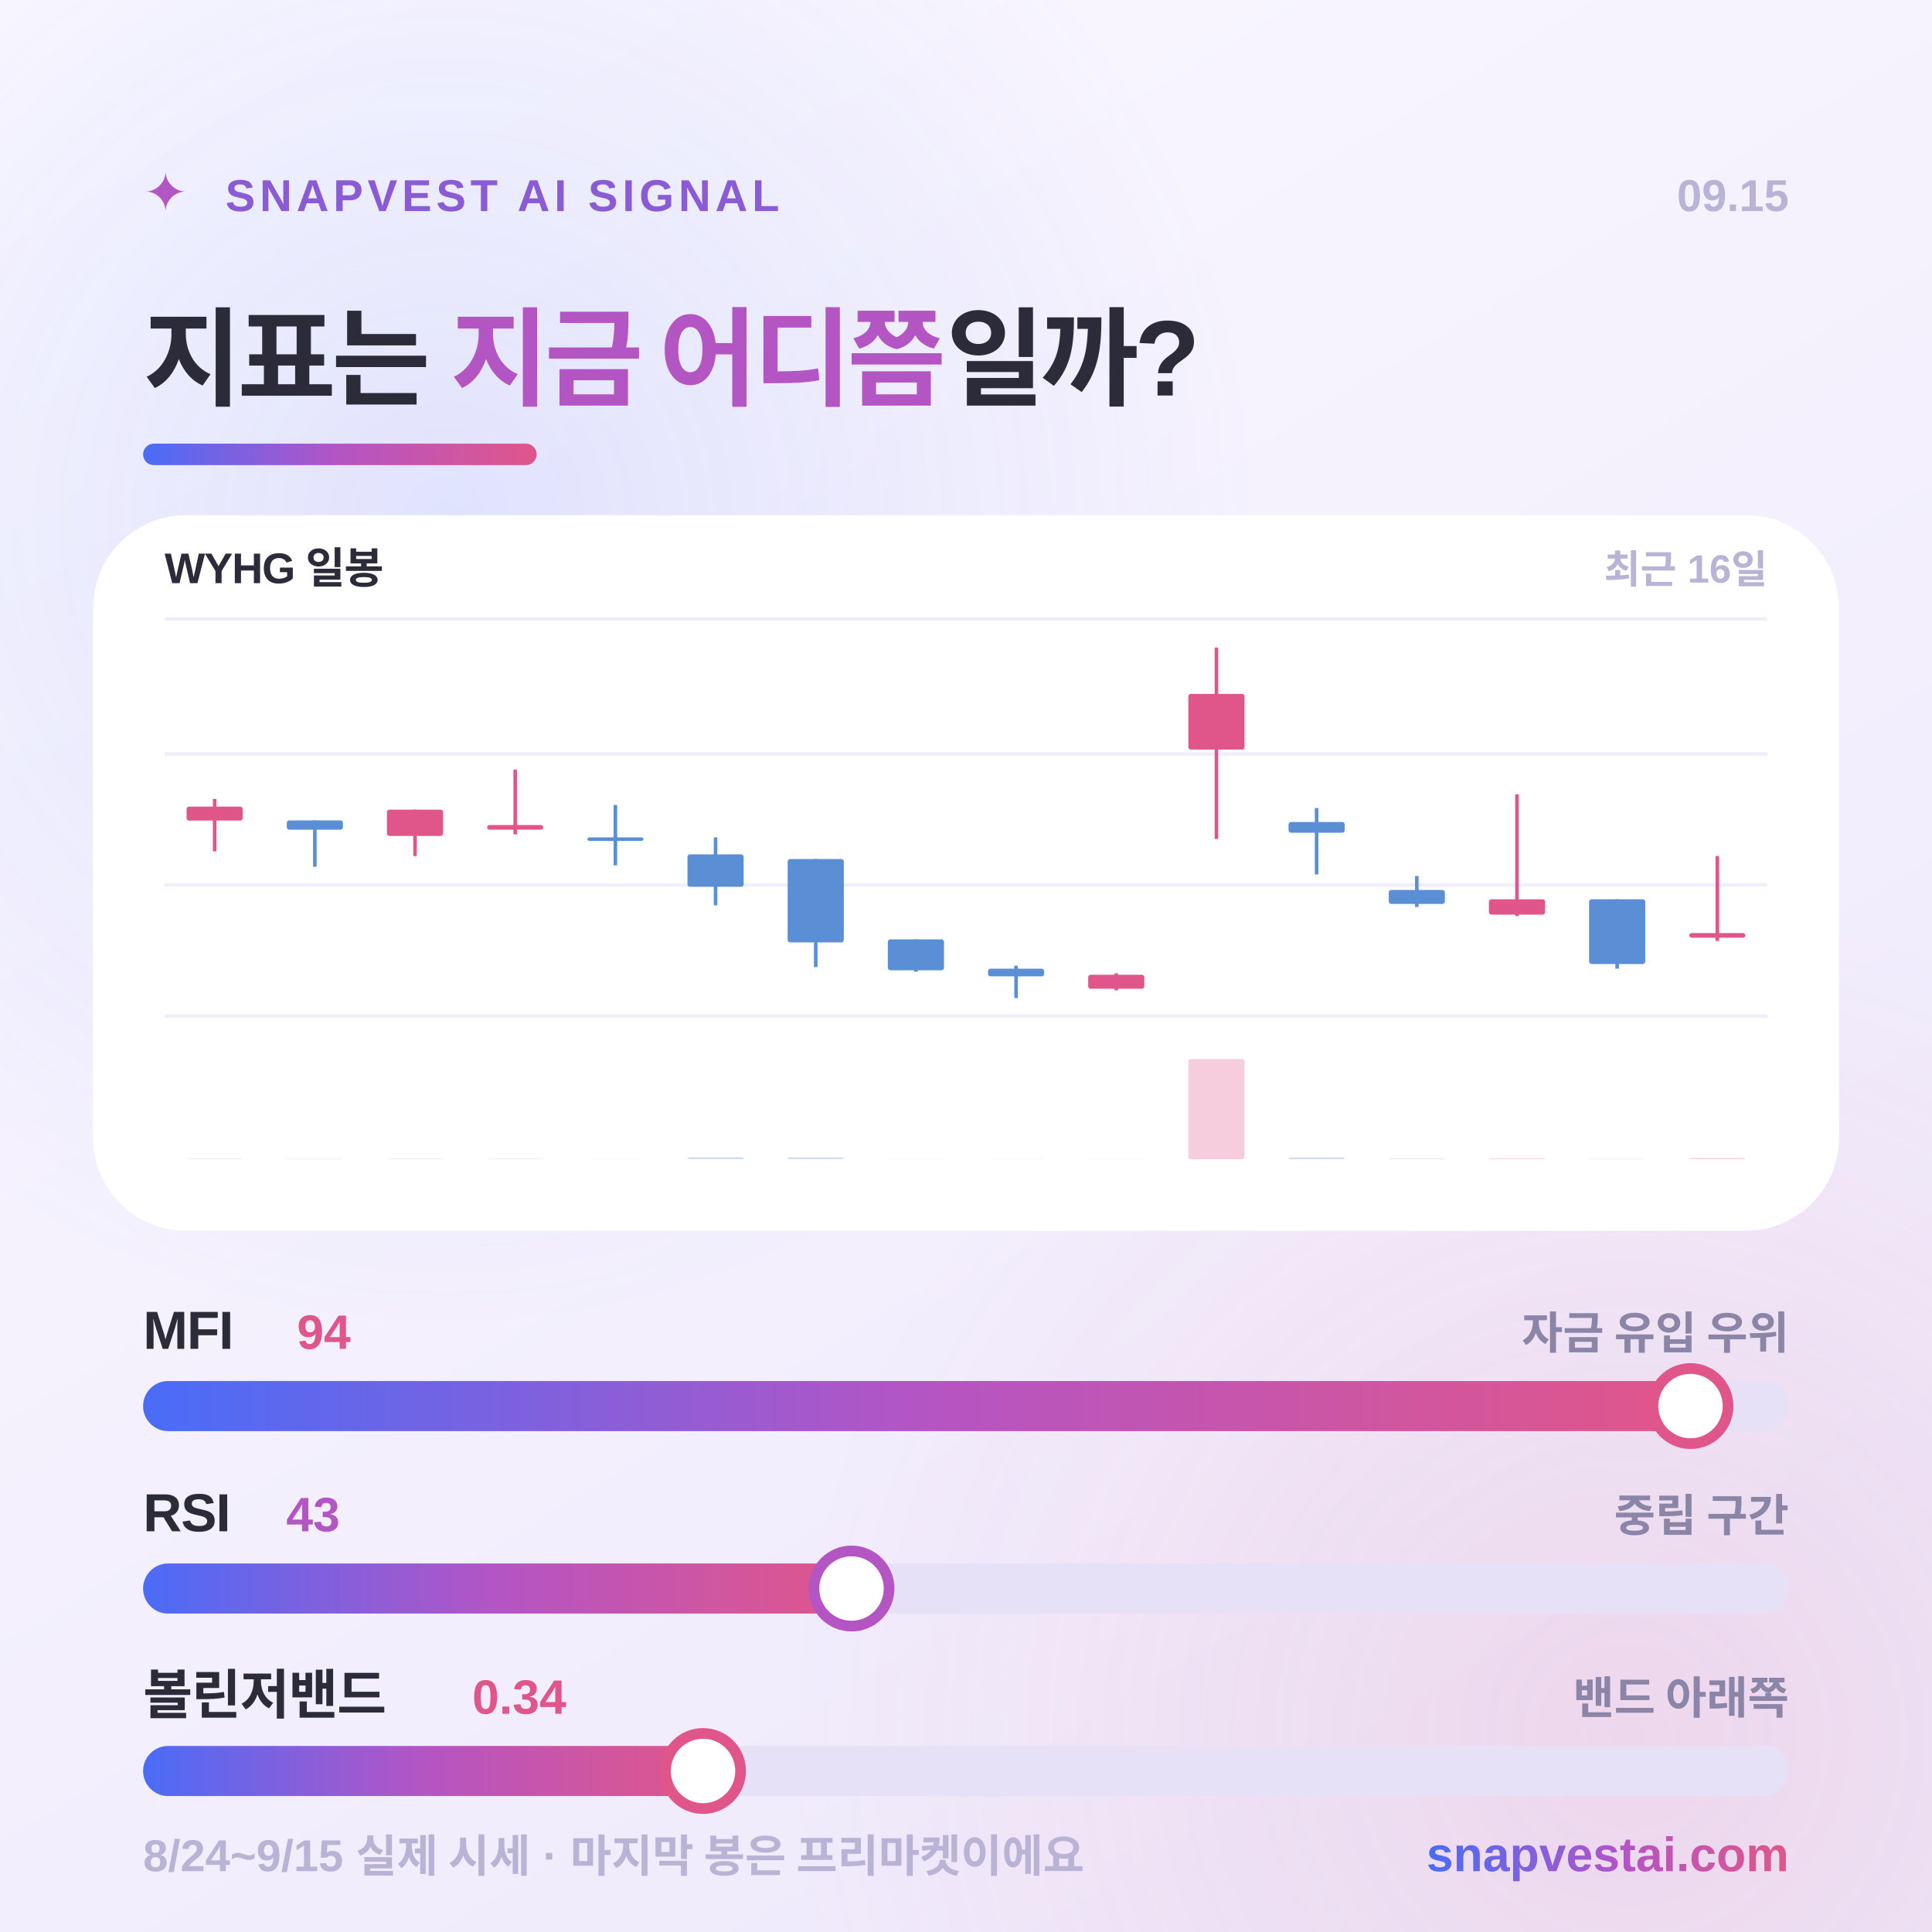
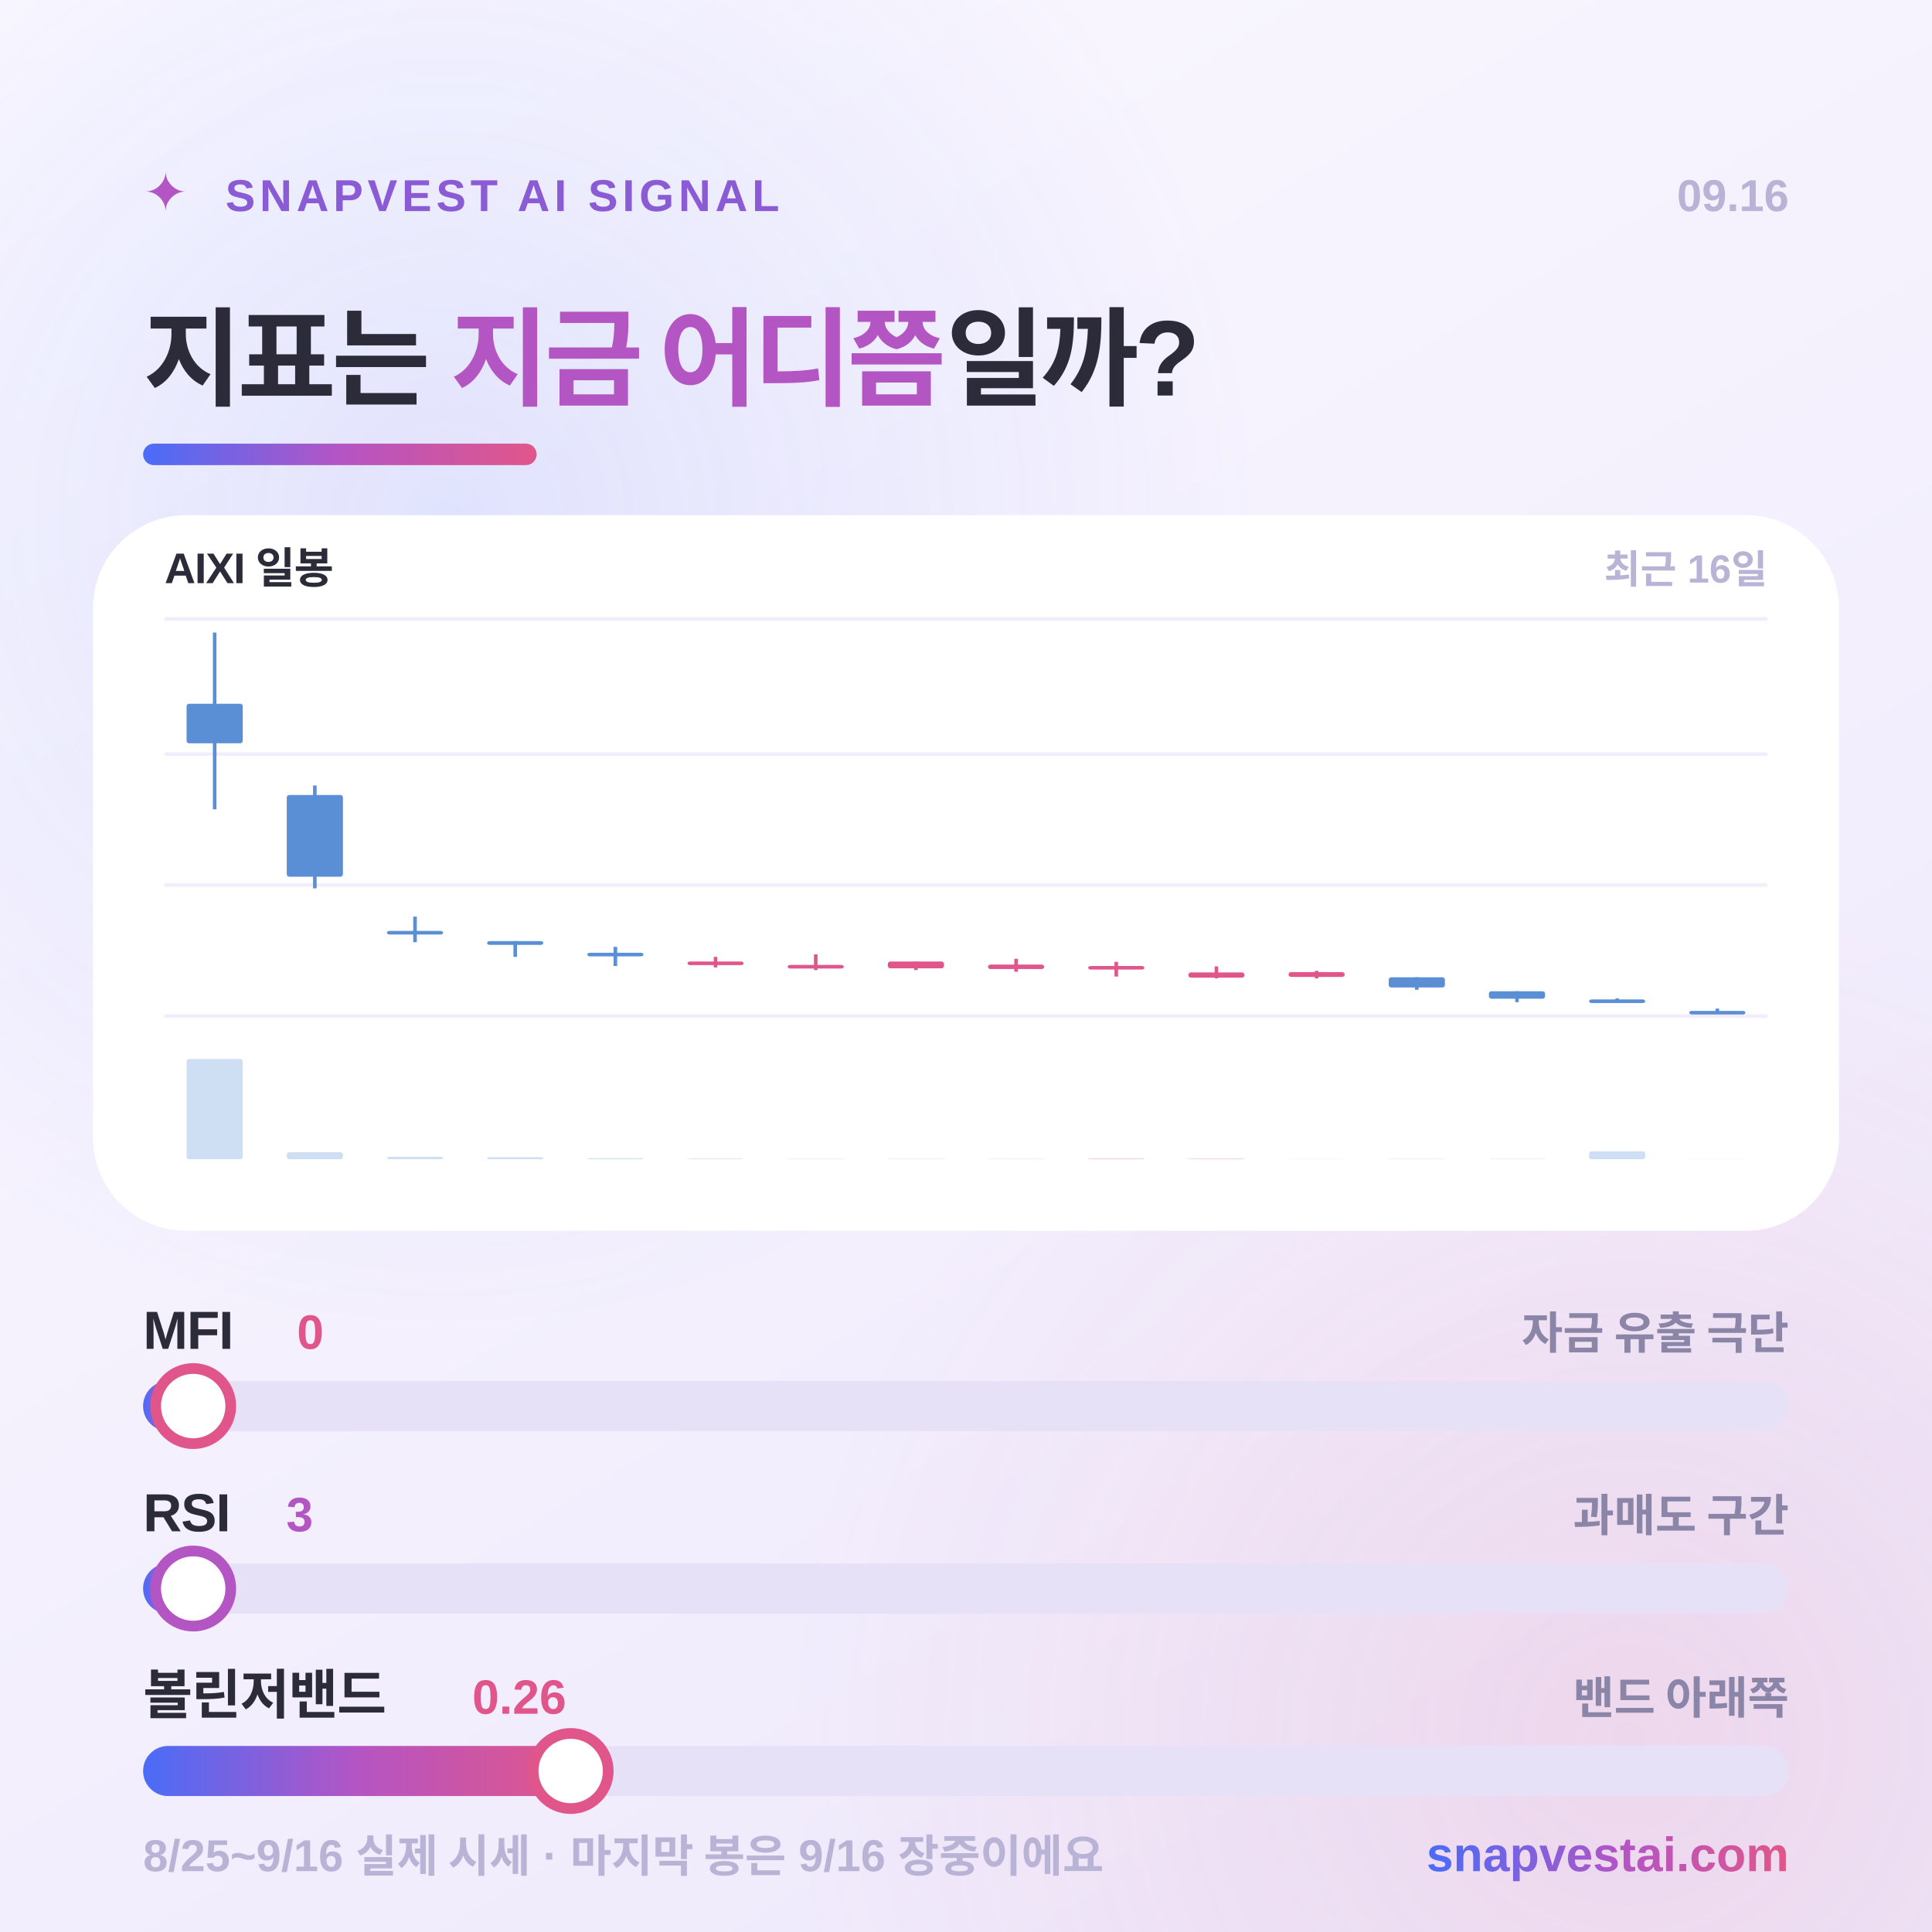
<svg xmlns="http://www.w3.org/2000/svg" width="1080" height="1080" viewBox="0 0 1080 1080" role="img">
  <defs>
    <linearGradient id="bg" x1="0" y1="0" x2="0.6" y2="1">
      <stop offset="0" stop-color="#FBF9FF" />
      <stop offset="1" stop-color="#EFEAFC" />
    </linearGradient>
    <linearGradient id="line" x1="0" y1="0" x2="1" y2="0">
      <stop offset="0" stop-color="#4A6CF7" />
      <stop offset="0.5" stop-color="#B455C4" />
      <stop offset="1" stop-color="#E0568A" />
    </linearGradient>
    <linearGradient id="dom" x1="0" y1="0" x2="1" y2="0">
      <stop offset="0" stop-color="#4A6CF7" />
      <stop offset="0.55" stop-color="#B455C4" />
      <stop offset="1" stop-color="#E0568A" />
    </linearGradient>
    <radialGradient id="m1" cx="0.5" cy="0.5" r="0.5">
      <stop offset="0" stop-color="#4A6CF7" stop-opacity="0.13" />
      <stop offset="1" stop-color="#4A6CF7" stop-opacity="0" />
    </radialGradient>
    <radialGradient id="m2" cx="0.5" cy="0.5" r="0.5">
      <stop offset="0" stop-color="#E0568A" stop-opacity="0.13" />
      <stop offset="1" stop-color="#E0568A" stop-opacity="0" />
    </radialGradient>
  </defs>
  <rect width="1080" height="1080" fill="url(#bg)" />
  <rect x="-200" y="-160" width="900" height="900" fill="url(#m1)" />
  <rect x="440" y="500" width="940" height="940" fill="url(#m2)" />
  <rect x="52" y="288" width="976" height="400" rx="52" fill="#FFFFFF" />
  <g font-family="Pretendard, Poppins, Arial, sans-serif">
-     <text x="92" y="326" font-size="24" font-weight="700" letter-spacing="-0.5" fill="#2B2B3A">WYHG 일봉</text>
+     <text x="92" y="326" font-size="24" font-weight="700" letter-spacing="-0.5" fill="#2B2B3A">AIXI 일봉</text>
    <text x="988" y="326" text-anchor="end" font-size="22" font-weight="600" fill="#B9B3D6">최근 16일</text>
  </g>
  <line x1="92" y1="568.0" x2="988" y2="568.0" stroke="#F1EDFA" stroke-width="2" />
  <line x1="92" y1="494.7" x2="988" y2="494.7" stroke="#F1EDFA" stroke-width="2" />
  <line x1="92" y1="421.5" x2="988" y2="421.5" stroke="#F1EDFA" stroke-width="2" />
  <line x1="92" y1="346.0" x2="988" y2="346.0" stroke="#F1EDFA" stroke-width="2" />
-   <line x1="120.0" y1="446.6" x2="120.0" y2="475.9" stroke="#E0568A" stroke-width="2" />
-   <rect x="104.3" y="450.9" width="31.4" height="7.8" rx="1.4" fill="#E0568A" />
-   <rect x="104.3" y="647.8" width="31.4" height="0.2" rx="1.4" fill="#E0568A" opacity="0.3" />
-   <line x1="176.0" y1="458.6" x2="176.0" y2="484.5" stroke="#5A8FD6" stroke-width="2" />
-   <rect x="160.3" y="458.6" width="31.4" height="5.2" rx="1.4" fill="#5A8FD6" />
-   <rect x="160.3" y="647.8" width="31.4" height="0.2" rx="1.4" fill="#5A8FD6" opacity="0.3" />
-   <line x1="232.0" y1="452.6" x2="232.0" y2="478.5" stroke="#E0568A" stroke-width="2" />
-   <rect x="216.3" y="452.6" width="31.4" height="14.7" rx="1.4" fill="#E0568A" />
-   <rect x="216.3" y="647.8" width="31.4" height="0.2" rx="1.4" fill="#E0568A" opacity="0.3" />
-   <line x1="288.0" y1="430.2" x2="288.0" y2="466.4" stroke="#E0568A" stroke-width="2" />
-   <rect x="272.3" y="461.2" width="31.4" height="2.6" rx="1.4" fill="#E0568A" />
-   <rect x="272.3" y="647.8" width="31.4" height="0.2" rx="1.4" fill="#E0568A" opacity="0.3" />
-   <line x1="344.0" y1="450.0" x2="344.0" y2="483.7" stroke="#5A8FD6" stroke-width="2" />
-   <rect x="328.3" y="468.1" width="31.4" height="2.0" rx="1.4" fill="#5A8FD6" />
-   <rect x="328.3" y="647.9" width="31.4" height="0.1" rx="1.4" fill="#5A8FD6" opacity="0.3" />
-   <line x1="400.0" y1="468.1" x2="400.0" y2="506.1" stroke="#5A8FD6" stroke-width="2" />
-   <rect x="384.3" y="477.6" width="31.4" height="18.1" rx="1.4" fill="#5A8FD6" />
-   <rect x="384.3" y="646.9" width="31.4" height="1.1" rx="1.4" fill="#5A8FD6" opacity="0.3" />
-   <line x1="456.0" y1="480.2" x2="456.0" y2="540.6" stroke="#5A8FD6" stroke-width="2" />
-   <rect x="440.3" y="480.2" width="31.4" height="46.6" rx="1.4" fill="#5A8FD6" />
-   <rect x="440.3" y="647.0" width="31.4" height="1.0" rx="1.4" fill="#5A8FD6" opacity="0.3" />
-   <line x1="512.0" y1="525.1" x2="512.0" y2="543.2" stroke="#5A8FD6" stroke-width="2" />
-   <rect x="496.3" y="525.1" width="31.4" height="17.3" rx="1.4" fill="#5A8FD6" />
-   <rect x="496.3" y="647.9" width="31.4" height="0.1" rx="1.4" fill="#5A8FD6" opacity="0.3" />
-   <line x1="568.0" y1="539.8" x2="568.0" y2="557.9" stroke="#5A8FD6" stroke-width="2" />
-   <rect x="552.3" y="541.5" width="31.4" height="4.3" rx="1.4" fill="#5A8FD6" />
-   <rect x="552.3" y="647.9" width="31.4" height="0.1" rx="1.4" fill="#5A8FD6" opacity="0.3" />
-   <line x1="624.0" y1="544.1" x2="624.0" y2="553.6" stroke="#E0568A" stroke-width="2" />
-   <rect x="608.3" y="544.9" width="31.4" height="7.8" rx="1.4" fill="#E0568A" />
-   <rect x="608.3" y="647.9" width="31.4" height="0.1" rx="1.4" fill="#E0568A" opacity="0.3" />
-   <line x1="680.0" y1="362.0" x2="680.0" y2="469.0" stroke="#E0568A" stroke-width="2" />
-   <rect x="664.3" y="387.9" width="31.4" height="31.1" rx="1.4" fill="#E0568A" />
-   <rect x="664.3" y="592.0" width="31.4" height="56.0" rx="1.4" fill="#E0568A" opacity="0.3" />
-   <line x1="736.0" y1="451.7" x2="736.0" y2="488.8" stroke="#5A8FD6" stroke-width="2" />
-   <rect x="720.3" y="459.5" width="31.4" height="6.0" rx="1.4" fill="#5A8FD6" />
-   <rect x="720.3" y="647.0" width="31.4" height="1.0" rx="1.4" fill="#5A8FD6" opacity="0.3" />
-   <line x1="792.0" y1="489.7" x2="792.0" y2="507.0" stroke="#5A8FD6" stroke-width="2" />
-   <rect x="776.3" y="497.5" width="31.4" height="7.8" rx="1.4" fill="#5A8FD6" />
-   <rect x="776.3" y="647.7" width="31.4" height="0.3" rx="1.4" fill="#5A8FD6" opacity="0.3" />
-   <line x1="848.0" y1="444.0" x2="848.0" y2="512.1" stroke="#E0568A" stroke-width="2" />
-   <rect x="832.3" y="502.7" width="31.4" height="8.6" rx="1.4" fill="#E0568A" />
-   <rect x="832.3" y="647.6" width="31.4" height="0.4" rx="1.4" fill="#E0568A" opacity="0.3" />
-   <line x1="904.0" y1="502.7" x2="904.0" y2="541.5" stroke="#5A8FD6" stroke-width="2" />
-   <rect x="888.3" y="502.7" width="31.4" height="36.2" rx="1.4" fill="#5A8FD6" />
-   <rect x="888.3" y="647.8" width="31.4" height="0.2" rx="1.4" fill="#5A8FD6" opacity="0.3" />
-   <line x1="960.0" y1="478.5" x2="960.0" y2="526.0" stroke="#E0568A" stroke-width="2" />
-   <rect x="944.3" y="521.6" width="31.4" height="2.6" rx="1.4" fill="#E0568A" />
-   <rect x="944.3" y="647.4" width="31.4" height="0.6" rx="1.4" fill="#E0568A" opacity="0.3" />
+   <line x1="120.0" y1="353.6" x2="120.0" y2="452.4" stroke="#5A8FD6" stroke-width="2" />
+   <rect x="104.3" y="393.4" width="31.4" height="22.1" rx="1.4" fill="#5A8FD6" />
+   <rect x="104.3" y="592.0" width="31.4" height="56.0" rx="1.4" fill="#5A8FD6" opacity="0.3" />
+   <line x1="176.0" y1="439.1" x2="176.0" y2="496.6" stroke="#5A8FD6" stroke-width="2" />
+   <rect x="160.3" y="444.4" width="31.4" height="45.7" rx="1.4" fill="#5A8FD6" />
+   <rect x="160.3" y="644.1" width="31.4" height="3.9" rx="1.4" fill="#5A8FD6" opacity="0.3" />
+   <line x1="232.0" y1="512.4" x2="232.0" y2="526.7" stroke="#5A8FD6" stroke-width="2" />
+   <rect x="216.3" y="520.4" width="31.4" height="2.0" rx="1.4" fill="#5A8FD6" />
+   <rect x="216.3" y="646.7" width="31.4" height="1.3" rx="1.4" fill="#5A8FD6" opacity="0.3" />
+   <line x1="288.0" y1="526.1" x2="288.0" y2="534.9" stroke="#5A8FD6" stroke-width="2" />
+   <rect x="272.3" y="526.1" width="31.4" height="2.1" rx="1.4" fill="#5A8FD6" />
+   <rect x="272.3" y="646.9" width="31.4" height="1.1" rx="1.4" fill="#5A8FD6" opacity="0.3" />
+   <line x1="344.0" y1="529.3" x2="344.0" y2="540.0" stroke="#5A8FD6" stroke-width="2" />
+   <rect x="328.3" y="532.6" width="31.4" height="2.0" rx="1.4" fill="#5A8FD6" />
+   <rect x="328.3" y="647.5" width="31.4" height="0.5" rx="1.4" fill="#5A8FD6" opacity="0.3" />
+   <line x1="400.0" y1="534.9" x2="400.0" y2="540.8" stroke="#E0568A" stroke-width="2" />
+   <rect x="384.3" y="537.5" width="31.4" height="2.0" rx="1.4" fill="#E0568A" />
+   <rect x="384.3" y="647.7" width="31.4" height="0.3" rx="1.4" fill="#E0568A" opacity="0.3" />
+   <line x1="456.0" y1="533.5" x2="456.0" y2="542.3" stroke="#E0568A" stroke-width="2" />
+   <rect x="440.3" y="539.4" width="31.4" height="2.0" rx="1.4" fill="#E0568A" />
+   <rect x="440.3" y="647.8" width="31.4" height="0.2" rx="1.4" fill="#E0568A" opacity="0.3" />
+   <line x1="512.0" y1="537.5" x2="512.0" y2="542.3" stroke="#E0568A" stroke-width="2" />
+   <rect x="496.3" y="537.5" width="31.4" height="3.8" rx="1.4" fill="#E0568A" />
+   <rect x="496.3" y="647.8" width="31.4" height="0.2" rx="1.4" fill="#E0568A" opacity="0.3" />
+   <line x1="568.0" y1="536.0" x2="568.0" y2="543.2" stroke="#E0568A" stroke-width="2" />
+   <rect x="552.3" y="539.2" width="31.4" height="2.5" rx="1.4" fill="#E0568A" />
+   <rect x="552.3" y="647.8" width="31.4" height="0.2" rx="1.4" fill="#E0568A" opacity="0.3" />
+   <line x1="624.0" y1="537.7" x2="624.0" y2="545.9" stroke="#E0568A" stroke-width="2" />
+   <rect x="608.3" y="540.0" width="31.4" height="2.0" rx="1.4" fill="#E0568A" />
+   <rect x="608.3" y="647.5" width="31.4" height="0.5" rx="1.4" fill="#E0568A" opacity="0.3" />
+   <line x1="680.0" y1="540.2" x2="680.0" y2="546.9" stroke="#E0568A" stroke-width="2" />
+   <rect x="664.3" y="543.6" width="31.4" height="2.9" rx="1.4" fill="#E0568A" />
+   <rect x="664.3" y="647.6" width="31.4" height="0.4" rx="1.4" fill="#E0568A" opacity="0.3" />
+   <line x1="736.0" y1="542.7" x2="736.0" y2="546.9" stroke="#E0568A" stroke-width="2" />
+   <rect x="720.3" y="543.4" width="31.4" height="2.7" rx="1.4" fill="#E0568A" />
+   <rect x="720.3" y="647.9" width="31.4" height="0.1" rx="1.4" fill="#E0568A" opacity="0.3" />
+   <line x1="792.0" y1="546.3" x2="792.0" y2="553.3" stroke="#5A8FD6" stroke-width="2" />
+   <rect x="776.3" y="546.3" width="31.4" height="5.7" rx="1.4" fill="#5A8FD6" />
+   <rect x="776.3" y="647.8" width="31.4" height="0.2" rx="1.4" fill="#5A8FD6" opacity="0.3" />
+   <line x1="848.0" y1="554.1" x2="848.0" y2="560.2" stroke="#5A8FD6" stroke-width="2" />
+   <rect x="832.3" y="554.1" width="31.4" height="4.2" rx="1.4" fill="#5A8FD6" />
+   <rect x="832.3" y="647.8" width="31.4" height="0.2" rx="1.4" fill="#5A8FD6" opacity="0.3" />
+   <line x1="904.0" y1="558.1" x2="904.0" y2="560.2" stroke="#5A8FD6" stroke-width="2" />
+   <rect x="888.3" y="558.7" width="31.4" height="2.0" rx="1.4" fill="#5A8FD6" />
+   <rect x="888.3" y="643.6" width="31.4" height="4.4" rx="1.4" fill="#5A8FD6" opacity="0.3" />
+   <line x1="960.0" y1="563.8" x2="960.0" y2="566.7" stroke="#5A8FD6" stroke-width="2" />
+   <rect x="944.3" y="565.1" width="31.4" height="2.0" rx="1.4" fill="#5A8FD6" />
+   <rect x="944.3" y="647.9" width="31.4" height="0.1" rx="1.4" fill="#5A8FD6" opacity="0.3" />
  <g font-family="Pretendard, Poppins, Arial, sans-serif">
    <text x="80" y="118" font-size="30" fill="#B455C4">✦</text>
    <text x="126" y="118" font-size="25" font-weight="700" letter-spacing="2.5" fill="#8B5BD6">SNAPVEST AI SIGNAL</text>
-     <text x="1000" y="118" text-anchor="end" font-size="25" font-weight="600" fill="#B9B3D6">09.15</text>
+     <text x="1000" y="118" text-anchor="end" font-size="25" font-weight="600" fill="#B9B3D6">09.16</text>
    <text x="80" y="222" font-size="60" font-weight="700" letter-spacing="-2.5" fill="#2B2B3A">지표는 <tspan fill="#B455C4">지금 어디쯤</tspan>일까?</text>
    <rect x="80" y="248" width="220" height="12" rx="6" fill="url(#line)" />
    <text x="80" y="754" font-size="30" font-weight="700" letter-spacing="-0.5" fill="#2B2B3A">MFI</text>
-     <text x="166" y="754" font-size="27" font-weight="700" fill="#E0568A">94</text>
-     <text x="1000" y="754" text-anchor="end" font-size="25" font-weight="600" fill="#8B85A8">자금 유입 우위</text>
+     <text x="166" y="754" font-size="27" font-weight="700" fill="#E0568A">0</text>
+     <text x="1000" y="754" text-anchor="end" font-size="25" font-weight="600" fill="#8B85A8">자금 유출 극단</text>
    <rect x="80" y="772" width="920" height="28" rx="14" fill="#E7E1F7" />
-     <rect x="80" y="772" width="865" height="28" rx="14" fill="url(#line)" />
-     <circle cx="945" cy="786" r="21" fill="#FFFFFF" stroke="#E0568A" stroke-width="6" />
+     <rect x="80" y="772" width="28" height="28" rx="14" fill="url(#line)" />
+     <circle cx="108" cy="786" r="21" fill="#FFFFFF" stroke="#E0568A" stroke-width="6" />
    <text x="80" y="856" font-size="30" font-weight="700" letter-spacing="-0.5" fill="#2B2B3A">RSI</text>
-     <text x="160" y="856" font-size="27" font-weight="700" fill="#B455C4">43</text>
-     <text x="1000" y="856" text-anchor="end" font-size="25" font-weight="600" fill="#8B85A8">중립 구간</text>
+     <text x="160" y="856" font-size="27" font-weight="700" fill="#B455C4">3</text>
+     <text x="1000" y="856" text-anchor="end" font-size="25" font-weight="600" fill="#8B85A8">과매도 구간</text>
    <rect x="80" y="874" width="920" height="28" rx="14" fill="#E7E1F7" />
-     <rect x="80" y="874" width="396" height="28" rx="14" fill="url(#line)" />
-     <circle cx="476" cy="888" r="21" fill="#FFFFFF" stroke="#B455C4" stroke-width="6" />
+     <rect x="80" y="874" width="28" height="28" rx="14" fill="url(#line)" />
+     <circle cx="108" cy="888" r="21" fill="#FFFFFF" stroke="#B455C4" stroke-width="6" />
    <text x="80" y="958" font-size="30" font-weight="700" letter-spacing="-0.5" fill="#2B2B3A">볼린저밴드</text>
-     <text x="264" y="958" font-size="27" font-weight="700" fill="#E0568A">0.34</text>
+     <text x="264" y="958" font-size="27" font-weight="700" fill="#E0568A">0.26</text>
    <text x="1000" y="958" text-anchor="end" font-size="25" font-weight="600" fill="#8B85A8">밴드 아래쪽</text>
    <rect x="80" y="976" width="920" height="28" rx="14" fill="#E7E1F7" />
-     <rect x="80" y="976" width="313" height="28" rx="14" fill="url(#line)" />
-     <circle cx="393" cy="990" r="21" fill="#FFFFFF" stroke="#E0568A" stroke-width="6" />
-     <text x="80" y="1046" font-size="25" font-weight="600" fill="#B9B3D6">8/24~9/15 실제 시세 · 마지막 봉은 프리마켓이에요</text>
+     <rect x="80" y="976" width="239" height="28" rx="14" fill="url(#line)" />
+     <circle cx="319" cy="990" r="21" fill="#FFFFFF" stroke="#E0568A" stroke-width="6" />
+     <text x="80" y="1046" font-size="25" font-weight="600" fill="#B9B3D6">8/25~9/16 실제 시세 · 마지막 봉은 9/16 장중이에요</text>
    <text x="1000" y="1046" text-anchor="end" font-size="27" font-weight="700" fill="url(#dom)">snapvestai.com</text>
  </g>
</svg>
